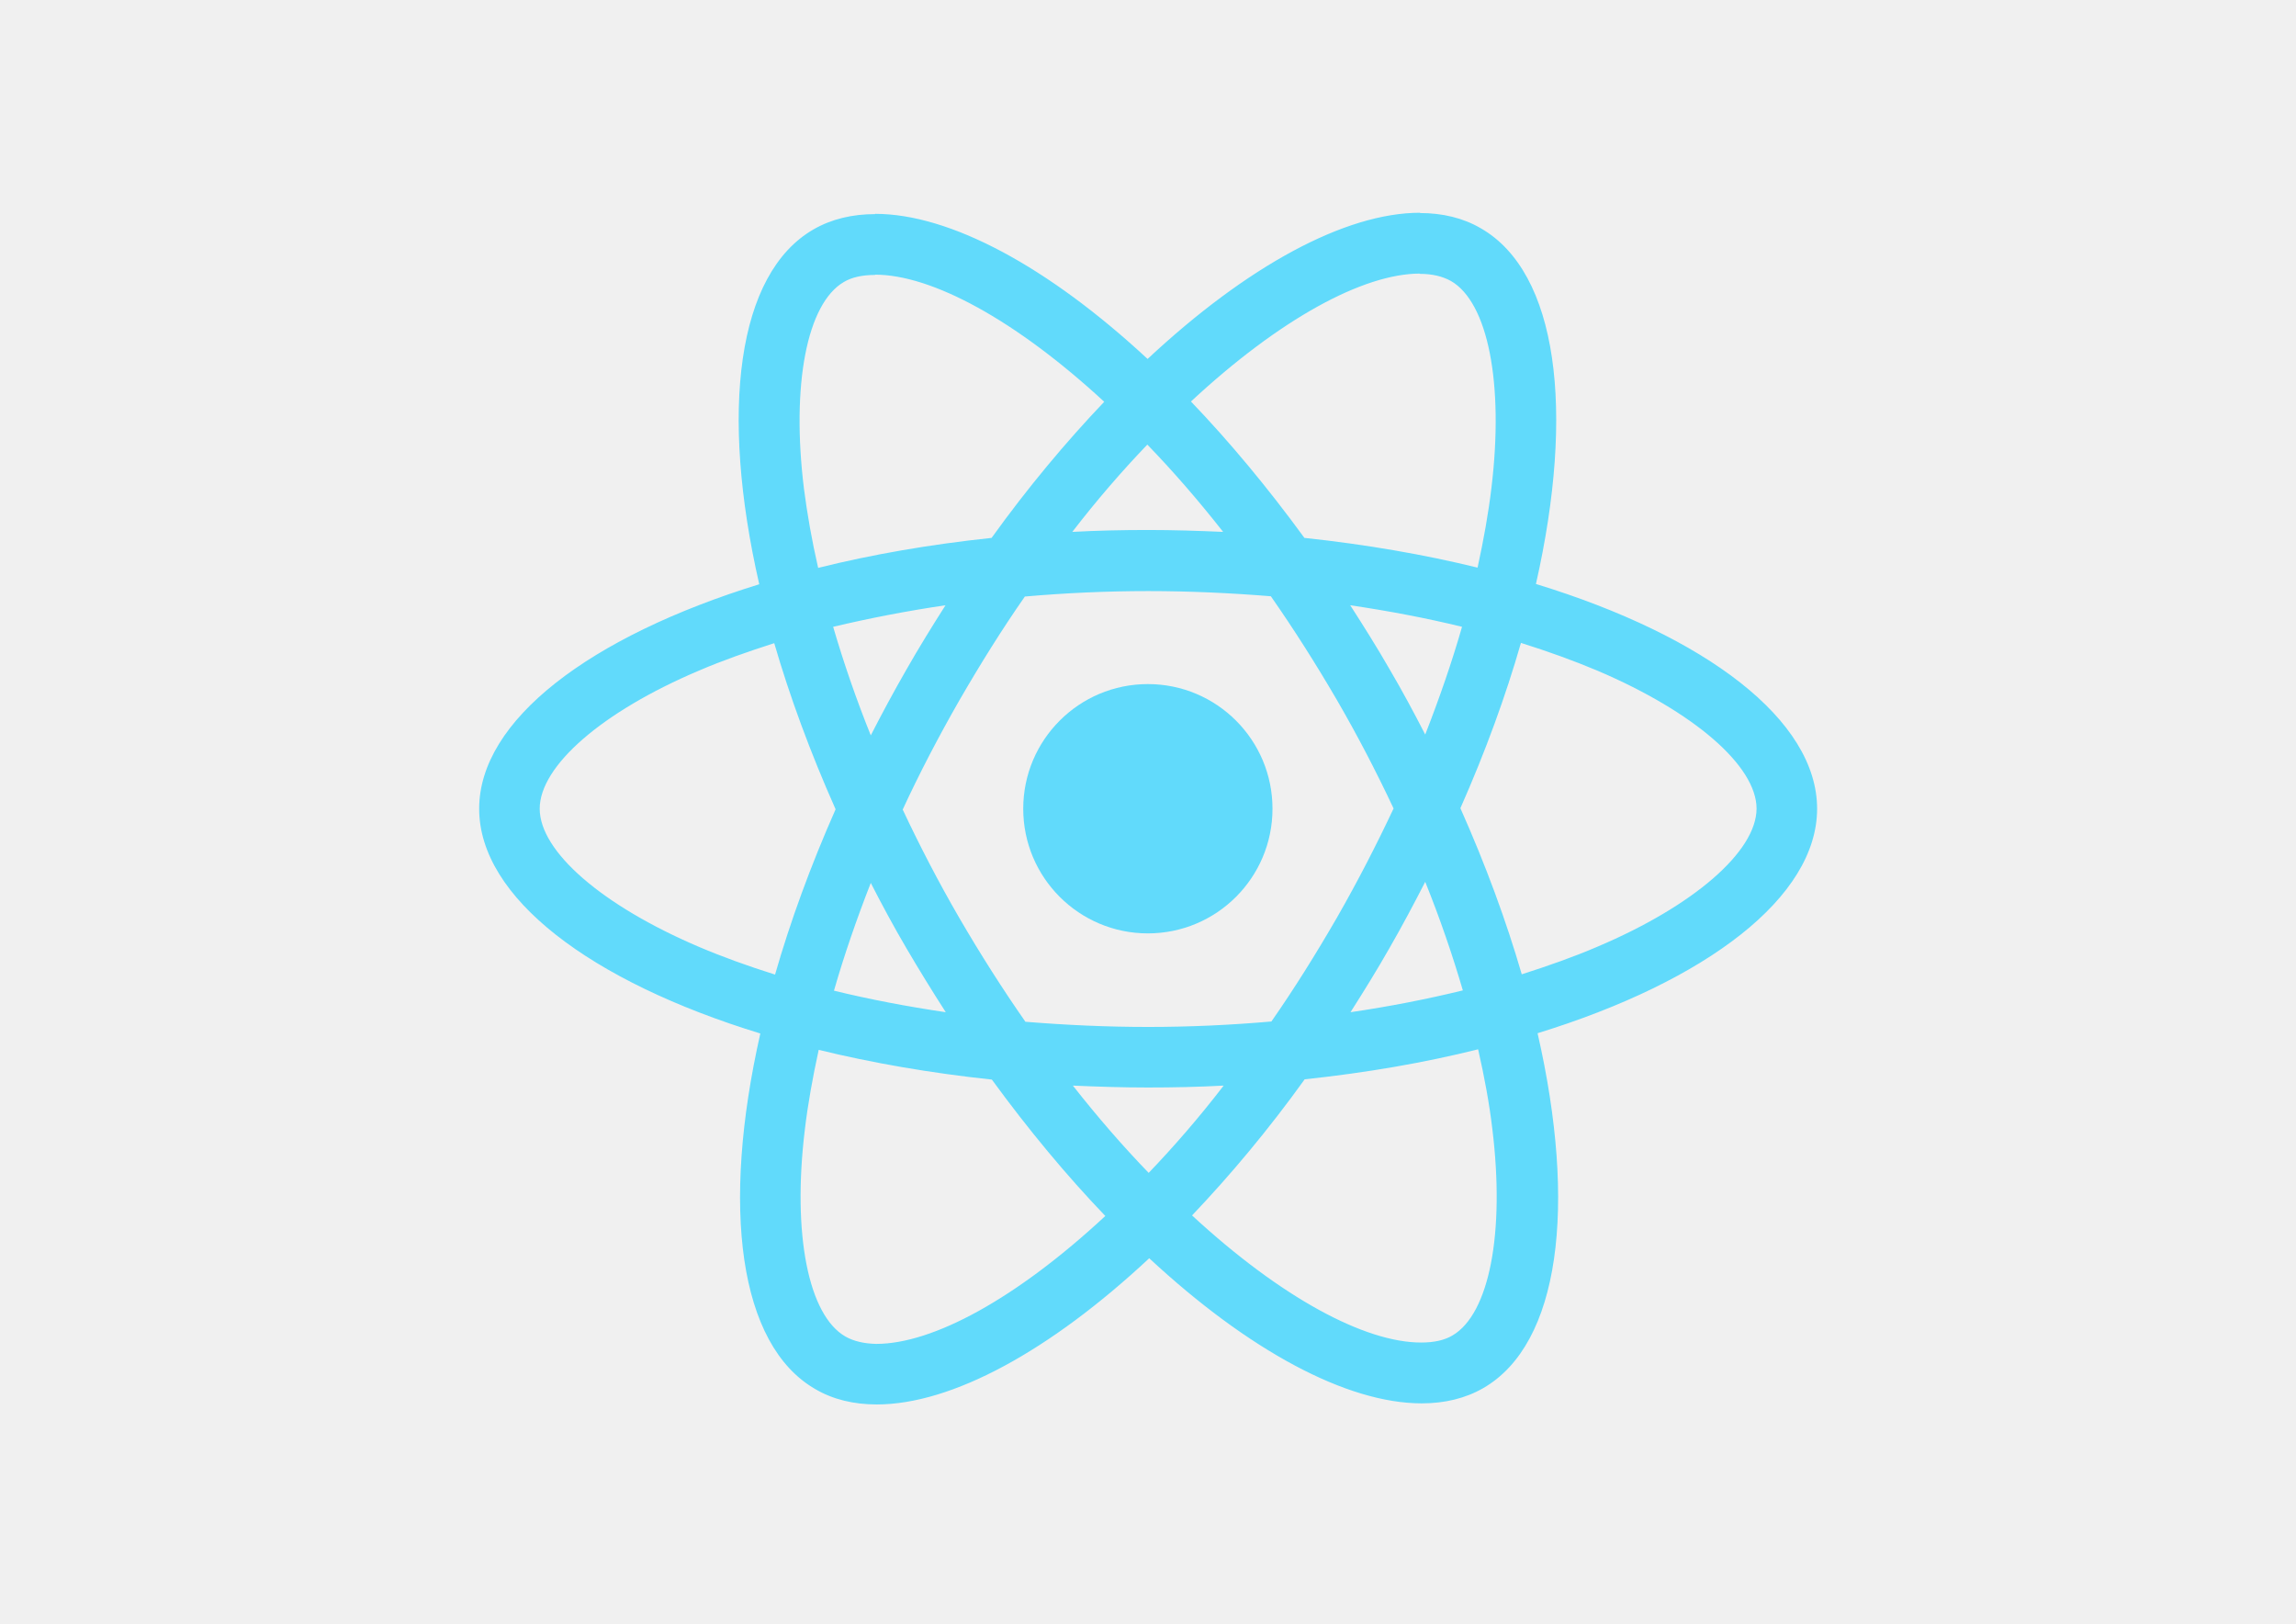
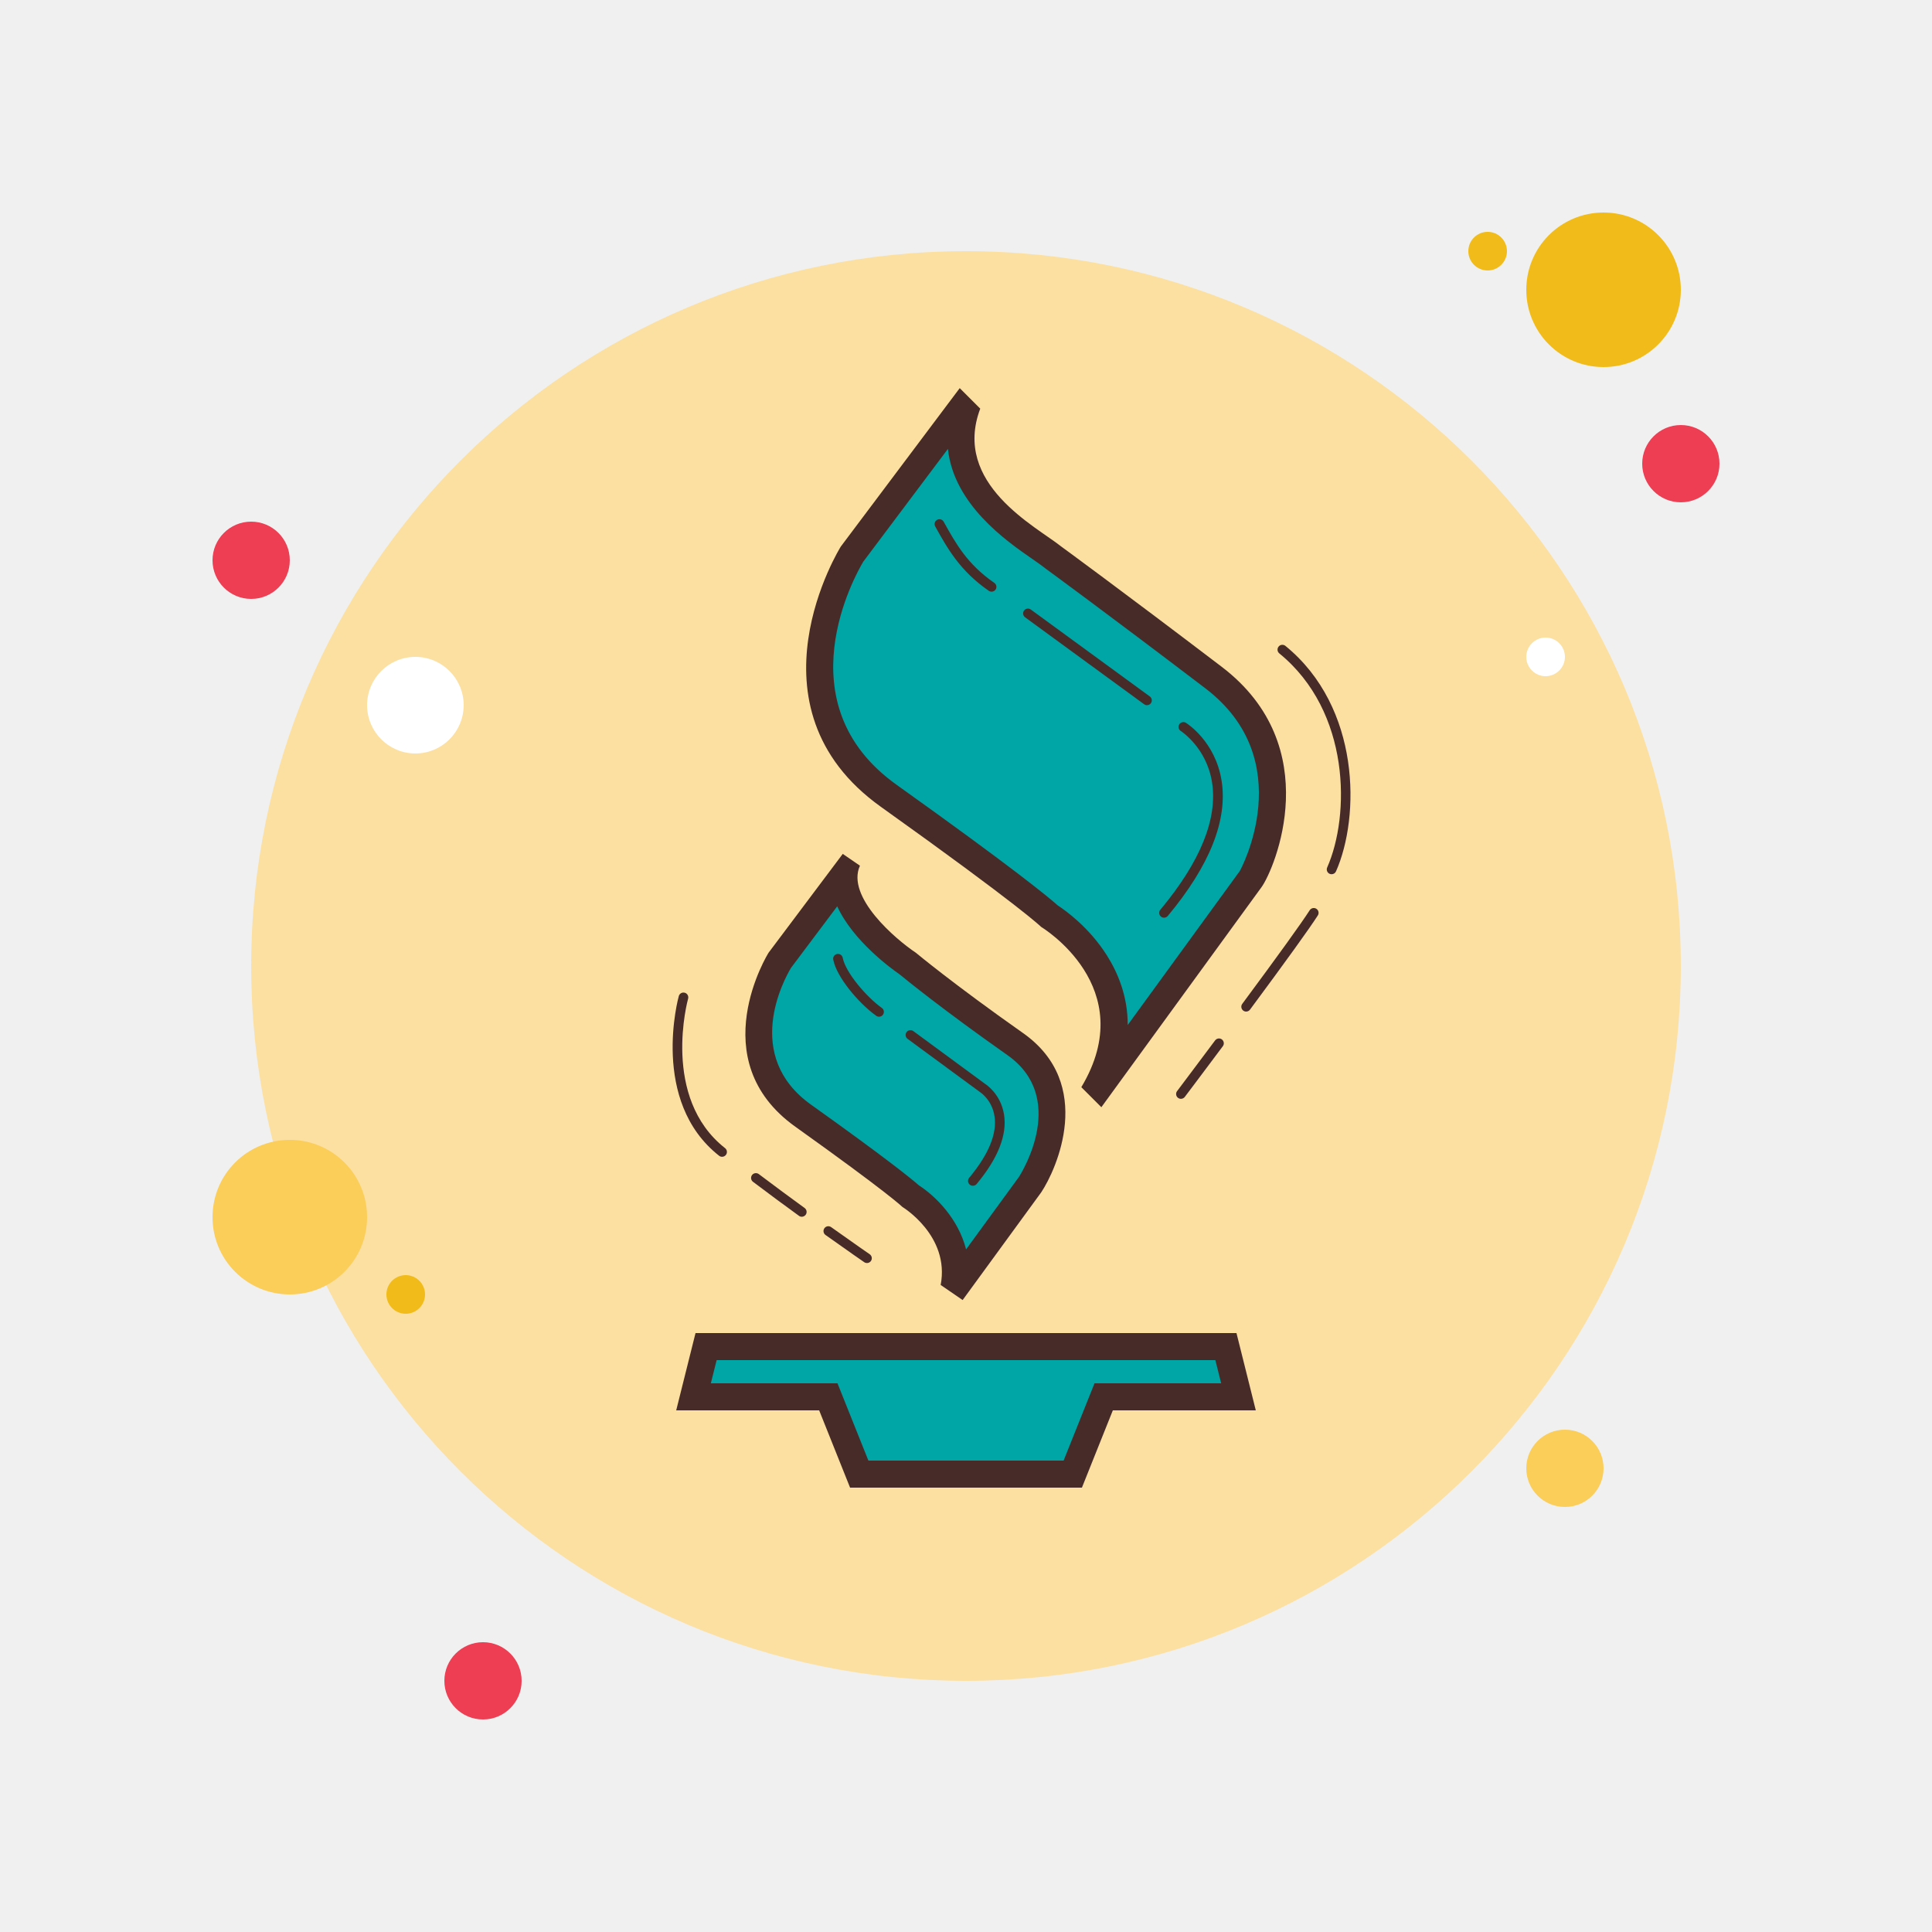
- <svg xmlns="http://www.w3.org/2000/svg" viewBox="0 0 841.9 595.3">
-   <g fill="#61DAFB">
-     <path d="M666.3 296.5c0-32.5-40.7-63.3-103.1-82.4 14.4-63.6 8-114.2-20.2-130.4-6.5-3.8-14.1-5.6-22.4-5.6v22.3c4.6 0 8.3.9 11.4 2.6 13.6 7.8 19.5 37.5 14.9 75.7-1.1 9.4-2.9 19.3-5.1 29.4-19.6-4.8-41-8.5-63.5-10.9-13.5-18.5-27.5-35.3-41.6-50 32.6-30.3 63.2-46.9 84-46.9V78c-27.5 0-63.5 19.6-99.9 53.6-36.4-33.8-72.4-53.2-99.9-53.2v22.3c20.7 0 51.4 16.5 84 46.6-14 14.7-28 31.4-41.3 49.9-22.6 2.4-44 6.1-63.6 11-2.3-10-4-19.7-5.2-29-4.7-38.2 1.1-67.9 14.6-75.8 3-1.8 6.9-2.6 11.5-2.6V78.5c-8.4 0-16 1.8-22.6 5.6-28.1 16.2-34.4 66.7-19.9 130.1-62.2 19.2-102.7 49.9-102.7 82.3 0 32.5 40.7 63.3 103.1 82.4-14.4 63.6-8 114.2 20.2 130.4 6.5 3.8 14.1 5.6 22.5 5.6 27.5 0 63.5-19.6 99.9-53.6 36.4 33.8 72.4 53.2 99.9 53.2 8.4 0 16-1.8 22.6-5.6 28.1-16.2 34.4-66.7 19.9-130.1 62-19.1 102.5-49.9 102.5-82.3zm-130.2-66.7c-3.7 12.9-8.3 26.2-13.5 39.5-4.1-8-8.4-16-13.1-24-4.6-8-9.5-15.8-14.4-23.4 14.2 2.1 27.9 4.7 41 7.9zm-45.8 106.5c-7.8 13.5-15.8 26.3-24.1 38.2-14.9 1.3-30 2-45.2 2-15.1 0-30.2-.7-45-1.9-8.3-11.9-16.4-24.6-24.2-38-7.6-13.1-14.5-26.4-20.8-39.8 6.2-13.4 13.2-26.8 20.7-39.9 7.8-13.5 15.8-26.3 24.1-38.2 14.9-1.3 30-2 45.2-2 15.1 0 30.2.7 45 1.9 8.3 11.9 16.4 24.6 24.2 38 7.6 13.1 14.5 26.4 20.8 39.8-6.3 13.4-13.2 26.8-20.7 39.9zm32.3-13c5.4 13.4 10 26.8 13.8 39.8-13.1 3.2-26.9 5.9-41.2 8 4.9-7.7 9.8-15.6 14.4-23.7 4.6-8 8.9-16.1 13-24.1zM421.2 430c-9.3-9.6-18.6-20.3-27.8-32 9 .4 18.2.7 27.5.7 9.4 0 18.7-.2 27.8-.7-9 11.7-18.3 22.4-27.5 32zm-74.4-58.9c-14.2-2.1-27.9-4.7-41-7.9 3.7-12.9 8.3-26.2 13.5-39.5 4.1 8 8.4 16 13.1 24 4.7 8 9.5 15.8 14.4 23.4zM420.7 163c9.3 9.6 18.6 20.3 27.8 32-9-.4-18.2-.7-27.5-.7-9.4 0-18.7.2-27.8.7 9-11.7 18.3-22.4 27.5-32zm-74 58.9c-4.9 7.7-9.8 15.6-14.4 23.7-4.6 8-8.9 16-13 24-5.4-13.4-10-26.8-13.8-39.8 13.1-3.1 26.9-5.8 41.2-7.9zm-90.5 125.2c-35.4-15.1-58.3-34.9-58.3-50.6 0-15.7 22.9-35.6 58.3-50.6 8.6-3.7 18-7 27.7-10.1 5.7 19.6 13.2 40 22.5 60.9-9.2 20.8-16.6 41.1-22.2 60.6-9.9-3.1-19.3-6.5-28-10.2zM310 490c-13.6-7.8-19.5-37.5-14.9-75.7 1.1-9.4 2.9-19.3 5.1-29.4 19.6 4.8 41 8.5 63.5 10.9 13.5 18.5 27.5 35.3 41.6 50-32.6 30.3-63.2 46.9-84 46.9-4.5-.1-8.3-1-11.3-2.7zm237.2-76.2c4.7 38.2-1.1 67.9-14.6 75.8-3 1.8-6.9 2.6-11.5 2.6-20.7 0-51.4-16.5-84-46.6 14-14.7 28-31.4 41.3-49.9 22.6-2.4 44-6.1 63.6-11 2.3 10.1 4.1 19.8 5.2 29.1zm38.5-66.7c-8.6 3.7-18 7-27.7 10.1-5.7-19.6-13.2-40-22.5-60.9 9.2-20.8 16.6-41.1 22.2-60.6 9.9 3.1 19.3 6.5 28.1 10.2 35.4 15.1 58.3 34.9 58.3 50.6-.1 15.7-23 35.6-58.4 50.6zM320.8 78.4z" />
-     <circle cx="420.9" cy="296.5" r="45.7" />
-     <path d="M520.5 78.1z" />
+ <svg xmlns="http://www.w3.org/2000/svg" viewBox="0 0 100 100" width="100px" height="100px">
+   <path fill="#ee3e54" d="M13,27c-1.105,0-2,0.895-2,2s0.895,2,2,2s2-0.895,2-2S14.105,27,13,27z" />
+   <path fill="#f1bc19" d="M77,12c-0.551,0-1,0.449-1,1s0.449,1,1,1s1-0.449,1-1S77.551,12,77,12z" />
+   <path fill="#fce0a2" d="M50,13c-20.434,0-37,16.566-37,37s16.566,37,37,37s37-16.566,37-37S70.434,13,50,13z" />
+   <path fill="#f1bc19" d="M83,11c-2.211,0-4,1.789-4,4s1.789,4,4,4s4-1.789,4-4S85.211,11,83,11z" />
+   <path fill="#ee3e54" d="M87,22c-1.105,0-2,0.895-2,2s0.895,2,2,2s2-0.895,2-2S88.105,22,87,22z" />
+   <path fill="#fbcd59" d="M81,74c-1.105,0-2,0.895-2,2s0.895,2,2,2s2-0.895,2-2S82.105,74,81,74z M15,59 c-2.211,0-4,1.789-4,4s1.789,4,4,4s4-1.789,4-4S17.211,59,15,59z" />
+   <path fill="#ee3e54" d="M25,85c-1.105,0-2,0.895-2,2s0.895,2,2,2s2-0.895,2-2S26.105,85,25,85z" />
+   <path fill="#fff" d="M21.5,34c-1.379,0-2.5,1.121-2.5,2.5s1.121,2.5,2.5,2.5s2.5-1.121,2.5-2.5S22.879,34,21.5,34z" />
+   <path fill="#f1bc19" d="M21,66c-0.551,0-1,0.449-1,1s0.449,1,1,1s1-0.449,1-1S21.551,66,21,66z" />
+   <path fill="#fff" d="M80,33c-0.551,0-1,0.449-1,1s0.449,1,1,1s1-0.449,1-1S80.551,33,80,33z" />
+   <polygon fill="#00a5a5" points="44.474,76.3 42.874,72.3 35.896,72.3 36.547,69.7 63.453,69.7 64.104,72.3 57.126,72.3 55.526,76.3" />
+   <path fill="#472b29" d="M62.907,70.4l0.3,1.2H57.6h-0.948L56.3,72.48l-1.248,3.12H44.948L43.7,72.48l-0.352-0.88H42.4 h-5.607l0.3-1.2H62.907 M64,69H36l-1,4h7.4l1.6,4h12l1.6-4H65L64,69L64,69z" />
+   <path fill="#00a5a5" d="M56.839,56.151c1.441-2.758,0.733-4.958-0.149-6.345c-0.874-1.373-2.068-2.193-2.367-2.384 c-0.319-0.291-1.936-1.674-8.32-6.23c-6.629-4.732-2.083-12.217-1.887-12.533l5.636-7.504l0.186,0.185 c-1.038,3.596,2.26,5.883,3.877,7.005c0.27,0.187,0.506,0.35,0.682,0.49c0.054,0.041,3.094,2.259,8.311,6.229 c5.438,4.137,1.971,10.378,1.93,10.437l-7.813,10.734L56.839,56.151z" />
+   <path fill="#472b29" d="M49.064,23.236c0.308,2.88,3.026,4.766,4.35,5.683c0.255,0.177,0.478,0.33,0.644,0.462l0.024,0.02 l0.025,0.019c0.03,0.022,3.066,2.237,8.275,6.202c4.914,3.738,1.82,9.419,1.79,9.462l-5.802,7.971 c0.006-1.481-0.509-2.71-1.091-3.625c-0.911-1.431-2.117-2.295-2.532-2.567c-0.461-0.411-2.237-1.887-8.338-6.241 c-5.901-4.211-2.124-10.886-1.728-11.548L49.064,23.236 M49.675,20.09l-6.154,8.198c0,0-5.186,8.292,2.075,13.474 s8.298,6.218,8.298,6.218s5.186,3.109,2.075,8.292l1.037,1.037l8.298-11.401c0.648-0.907,3.386-7.246-2.075-11.4 c-5.284-4.021-8.298-6.219-8.298-6.219c-1.297-1.037-5.661-3.242-4.194-7.138L49.675,20.09L49.675,20.09z" />
+   <path fill="#00a5a5" d="M49.439,66.175c0.205-2.491-1.882-3.986-2.297-4.257c-0.263-0.237-1.387-1.184-5.569-4.169 c-4.267-3.046-1.327-7.86-1.199-8.064l3.311-4.407c-0.134,2.285,3.296,4.594,3.334,4.619c0.019,0.02,1.92,1.603,5.53,4.146 c3.72,2.619,0.794,7.236,0.764,7.282l-3.651,5.003L49.439,66.175z" />
+   <path fill="#472b29" d="M43.334,46.911c0.823,1.799,2.82,3.24,3.23,3.522c0.346,0.286,2.241,1.829,5.582,4.181 c3.117,2.195,0.784,6.006,0.595,6.303l-2.736,3.75c-0.407-1.589-1.569-2.746-2.444-3.314c-0.388-0.341-1.656-1.375-5.581-4.175 c-3.546-2.53-1.41-6.458-1.039-7.08L43.334,46.911 M43.621,44.197l-3.841,5.117c0,0-3.466,5.542,1.387,9.005 s5.546,4.156,5.546,4.156s2.461,1.487,1.976,4.035l1.137,0.78l4.068-5.576c0.778-1.166,2.807-5.604-0.942-8.243 c-3.629-2.555-5.546-4.156-5.546-4.156c-1.032-0.686-3.626-2.888-2.896-4.507L43.621,44.197L43.621,44.197z" />
+   <g>
+     <path fill="#472b29" d="M60.25,47.5c-0.057,0-0.113-0.019-0.16-0.058c-0.106-0.088-0.12-0.246-0.032-0.352 c2.076-2.49,2.976-4.712,2.676-6.603c-0.285-1.795-1.603-2.642-1.616-2.65c-0.116-0.073-0.152-0.228-0.079-0.344 c0.075-0.118,0.229-0.151,0.344-0.08c0.062,0.038,1.518,0.964,1.844,2.984c0.329,2.042-0.607,4.402-2.783,7.013 C60.393,47.469,60.321,47.5,60.25,47.5z" />
+   </g>
+   <g>
+     <path fill="#472b29" d="M59.367,36.5c-0.052,0-0.103-0.016-0.147-0.048l-6.161-4.5c-0.111-0.081-0.136-0.238-0.055-0.349 c0.082-0.112,0.238-0.135,0.35-0.054l6.161,4.5c0.111,0.081,0.136,0.238,0.055,0.349C59.521,36.464,59.444,36.5,59.367,36.5z" />
+   </g>
+   <g>
+     <path fill="#472b29" d="M51.323,30.625c-0.049,0-0.099-0.014-0.142-0.044c-1.497-1.033-2.146-2.203-2.775-3.334 c-0.066-0.121-0.023-0.273,0.098-0.34c0.119-0.067,0.273-0.023,0.34,0.097c0.628,1.131,1.222,2.199,2.621,3.166 c0.114,0.078,0.143,0.234,0.064,0.348C51.48,30.587,51.402,30.625,51.323,30.625z" />
+   </g>
+   <g>
+     <path fill="#472b29" d="M50.355,61.375c-0.057,0-0.113-0.019-0.16-0.058c-0.106-0.088-0.12-0.246-0.032-0.352 c1.012-1.214,1.453-2.289,1.312-3.196c-0.131-0.841-0.727-1.228-0.752-1.244l-3.746-2.753c-0.111-0.082-0.135-0.238-0.053-0.349 c0.083-0.112,0.238-0.134,0.35-0.053l3.73,2.743c0.017,0.01,0.791,0.502,0.963,1.568c0.17,1.058-0.307,2.272-1.419,3.606 C50.498,61.344,50.427,61.375,50.355,61.375z" />
+   </g>
+   <g>
+     <path fill="#472b29" d="M45.5,52.625c-0.051,0-0.102-0.015-0.146-0.047c-0.914-0.653-2.053-2.007-2.225-2.906 c-0.026-0.136,0.063-0.267,0.198-0.293c0.135-0.026,0.267,0.063,0.292,0.198c0.145,0.749,1.207,2.009,2.025,2.594 c0.112,0.08,0.138,0.236,0.058,0.349C45.654,52.589,45.578,52.625,45.5,52.625z" />
+   </g>
+   <g>
+     <path fill="#472b29" d="M68.924,45.25c-0.034,0-0.068-0.007-0.102-0.021c-0.126-0.056-0.183-0.203-0.127-0.33 c1.187-2.685,1.22-8.063-2.479-11.08c-0.106-0.087-0.123-0.245-0.035-0.352c0.087-0.107,0.243-0.123,0.352-0.036 c3.899,3.181,3.868,8.844,2.619,11.67C69.111,45.194,69.02,45.25,68.924,45.25z" />
+   </g>
+   <g>
+     <path fill="#472b29" d="M64.5,52.359c-0.052,0-0.104-0.016-0.148-0.049c-0.111-0.082-0.135-0.239-0.053-0.35 c1.853-2.5,3.06-4.175,3.491-4.846c0.075-0.117,0.23-0.149,0.346-0.075c0.115,0.075,0.149,0.229,0.074,0.345 c-0.443,0.689-1.624,2.329-3.509,4.873C64.651,52.324,64.576,52.359,64.5,52.359z" />
+   </g>
+   <g>
+     <path fill="#472b29" d="M61.125,56.875c-0.053,0-0.105-0.016-0.15-0.05c-0.11-0.083-0.133-0.24-0.049-0.35 c0,0,0.854-1.132,1.968-2.624c0.083-0.11,0.239-0.134,0.35-0.051c0.11,0.083,0.134,0.239,0.051,0.35 c-1.114,1.493-1.97,2.626-1.97,2.626C61.275,56.841,61.2,56.875,61.125,56.875z" />
+   </g>
+   <g>
+     <path fill="#472b29" d="M44.875,65.375c-0.049,0-0.099-0.014-0.142-0.044c0,0-0.803-0.552-2.004-1.408 c-0.112-0.08-0.139-0.236-0.058-0.349c0.081-0.113,0.236-0.138,0.349-0.058c1.196,0.853,1.995,1.403,1.996,1.404 c0.114,0.078,0.143,0.234,0.064,0.348C45.032,65.337,44.954,65.375,44.875,65.375z" />
+   </g>
+   <g>
+     <path fill="#472b29" d="M41.5,62.979c-0.051,0-0.103-0.016-0.146-0.048c-0.743-0.539-1.555-1.138-2.379-1.761 c-0.11-0.083-0.132-0.24-0.049-0.35c0.083-0.11,0.24-0.131,0.35-0.049c0.822,0.621,1.632,1.218,2.371,1.755 c0.112,0.081,0.137,0.238,0.056,0.349C41.653,62.943,41.577,62.979,41.5,62.979z" />
+   </g>
+   <g>
+     <path fill="#472b29" d="M37.375,59.875c-0.055,0-0.108-0.017-0.154-0.053C33.63,57,35.119,51.61,35.135,51.556 c0.037-0.132,0.175-0.21,0.309-0.172c0.133,0.038,0.21,0.176,0.172,0.309c-0.015,0.051-1.41,5.123,1.914,7.735 c0.108,0.085,0.128,0.242,0.042,0.351C37.522,59.842,37.449,59.875,37.375,59.875z" />
  </g>
</svg>
